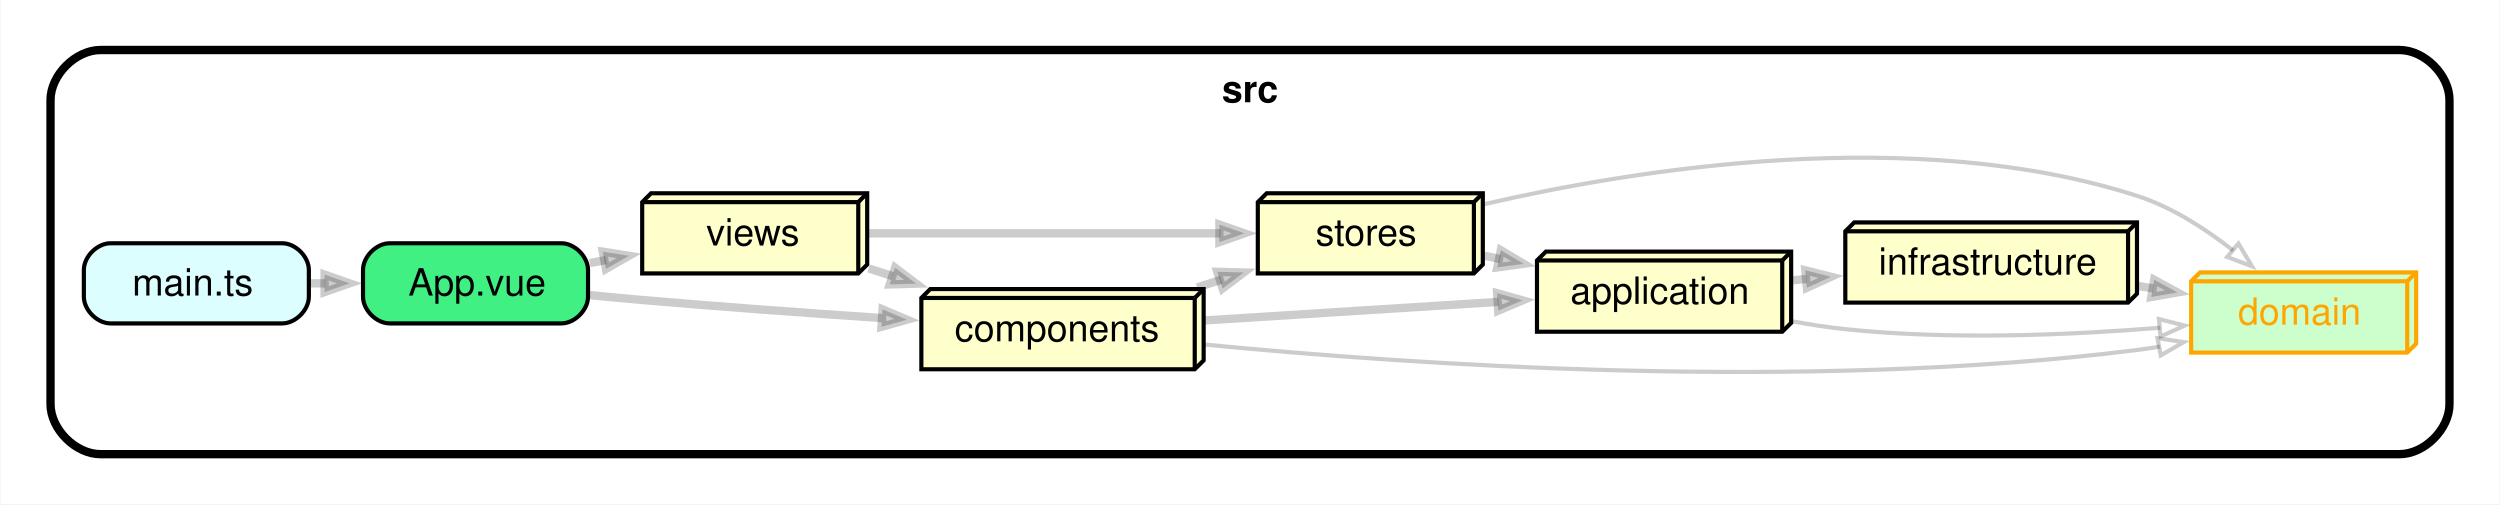
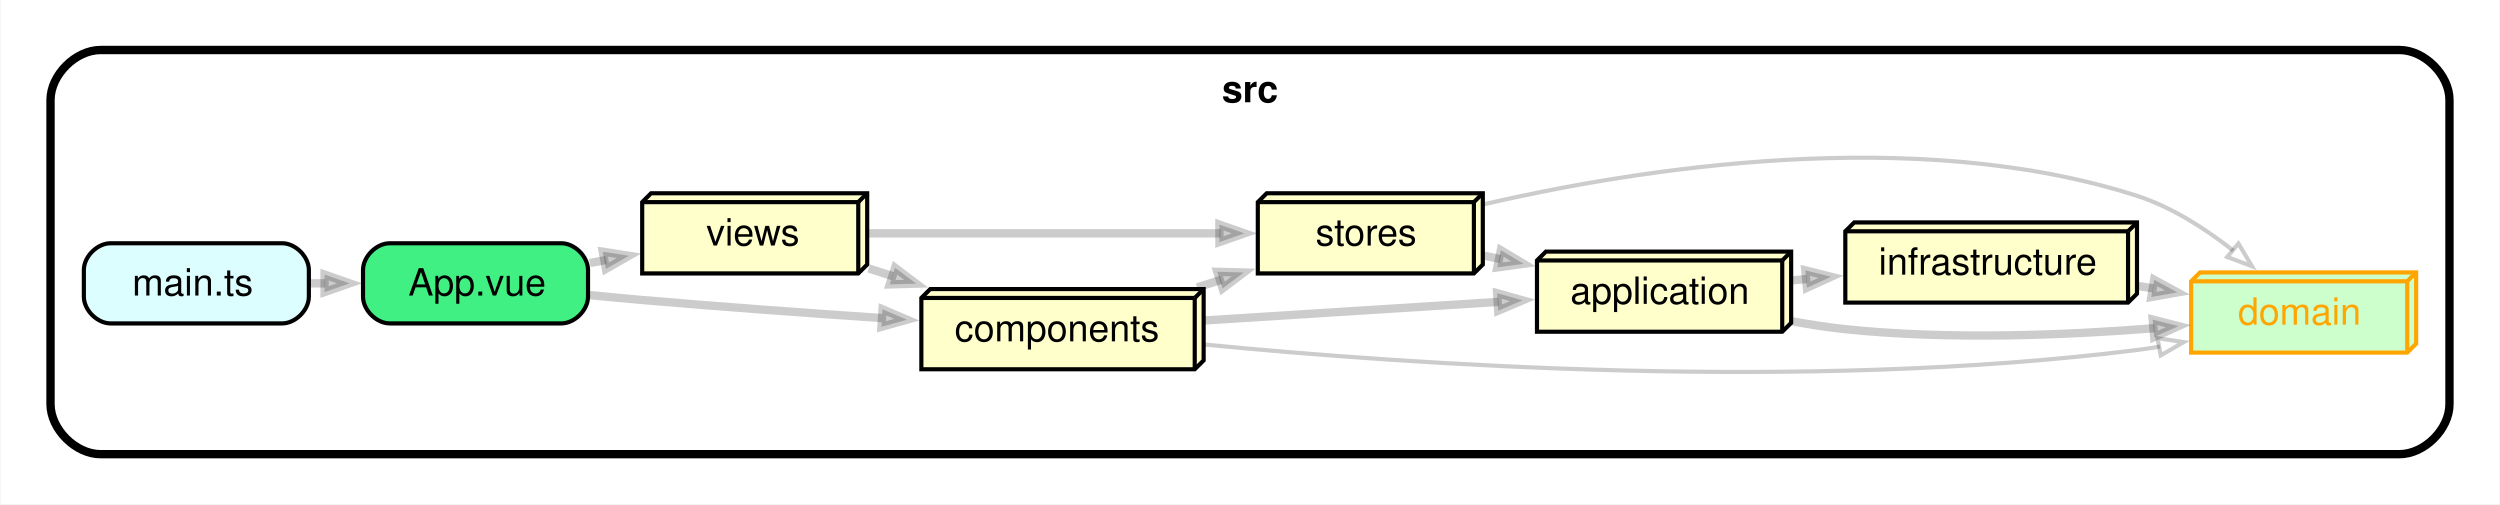
<svg xmlns="http://www.w3.org/2000/svg" xmlns:xlink="http://www.w3.org/1999/xlink" width="600pt" height="121pt" viewBox="0.00 0.00 599.75 121.00">
  <g id="graph0" class="graph" transform="scale(1 1) rotate(0) translate(4 117)">
    <polygon fill="white" stroke="none" points="-4,4 -4,-117 595.75,-117 595.75,4 -4,4" />
    <g id="clust1" class="cluster">
      <path fill="#ffffff" stroke="black" stroke-width="2" d="M20,-8C20,-8 571.75,-8 571.75,-8 577.75,-8 583.75,-14 583.75,-20 583.75,-20 583.75,-93 583.75,-93 583.75,-99 577.75,-105 571.75,-105 571.75,-105 20,-105 20,-105 14,-105 8,-99 8,-93 8,-93 8,-20 8,-20 8,-14 14,-8 20,-8" />
      <text text-anchor="middle" x="295.88" y="-92.45" font-family="Helvetica,sans-Serif" font-weight="bold" font-size="9.00">src</text>
    </g>
    <g id="node1" class="node">
      <g id="a_node1">
        <a xlink:href="src/App.vue" xlink:title="App.vue">
          <path fill="#41f083" stroke="black" d="M130.58,-58.62C130.58,-58.62 89.42,-58.62 89.42,-58.62 86.21,-58.62 83,-55.42 83,-52.21 83,-52.21 83,-45.79 83,-45.79 83,-42.58 86.21,-39.38 89.42,-39.38 89.42,-39.38 130.58,-39.38 130.58,-39.38 133.79,-39.38 137,-42.58 137,-45.79 137,-45.79 137,-52.21 137,-52.21 137,-55.42 133.79,-58.62 130.58,-58.62" />
          <text text-anchor="start" x="93.88" y="-46.08" font-family="Helvetica,sans-Serif" font-size="9.00">App.vue</text>
        </a>
      </g>
    </g>
    <g id="node2" class="node">
      <g id="a_node2">
        <a xlink:href="src/components" xlink:title="components">
          <polygon fill="#ffffcc" stroke="black" points="284.75,-47.62 219.14,-47.62 217,-45.49 217,-28.38 282.61,-28.38 284.75,-30.51 284.75,-47.62" />
          <polyline fill="none" stroke="black" points="282.61,-45.49 217,-45.49" />
          <polyline fill="none" stroke="black" points="282.61,-45.49 282.61,-28.38" />
          <polyline fill="none" stroke="black" points="282.61,-45.49 284.75,-47.62" />
          <text text-anchor="start" x="225" y="-35.08" font-family="Helvetica,sans-Serif" font-size="9.00">components</text>
        </a>
      </g>
    </g>
    <g id="edge1" class="edge">
      <path fill="none" stroke="#000000" stroke-width="2" stroke-opacity="0.2" d="M137.42,-46.17C141.63,-45.76 145.93,-45.35 150,-45 168.88,-43.37 189.78,-41.86 207.57,-40.66" />
      <polygon fill="#000000" fill-opacity="0.2" stroke="#000000" stroke-width="2" stroke-opacity="0.2" points="207.69,-42.76 213.54,-40.27 207.42,-38.57 207.69,-42.76" />
    </g>
    <g id="node3" class="node">
      <g id="a_node3">
        <a xlink:href="src/views" xlink:title="views">
          <polygon fill="#ffffcc" stroke="black" points="204,-70.62 152.14,-70.62 150,-68.49 150,-51.38 201.86,-51.38 204,-53.51 204,-70.62" />
          <polyline fill="none" stroke="black" points="201.86,-68.49 150,-68.49" />
          <polyline fill="none" stroke="black" points="201.86,-68.49 201.86,-51.38" />
          <polyline fill="none" stroke="black" points="201.86,-68.49 204,-70.62" />
          <text text-anchor="start" x="165.38" y="-58.08" font-family="Helvetica,sans-Serif" font-size="9.00">views</text>
        </a>
      </g>
    </g>
    <g id="edge2" class="edge">
      <path fill="none" stroke="#000000" stroke-width="2" stroke-opacity="0.2" d="M137.44,-53.88C138.71,-54.12 140,-54.35 141.29,-54.59" />
      <polygon fill="#000000" fill-opacity="0.2" stroke="#000000" stroke-width="2" stroke-opacity="0.2" points="140.54,-56.59 146.82,-55.61 141.3,-52.46 140.54,-56.59" />
    </g>
    <g id="node4" class="node">
      <g id="a_node4">
        <a xlink:href="src/application" xlink:title="application">
          <polygon fill="#ffffcc" stroke="black" points="425.75,-56.62 366.89,-56.62 364.75,-54.49 364.75,-37.38 423.61,-37.38 425.75,-39.51 425.75,-56.62" />
          <polyline fill="none" stroke="black" points="423.61,-54.49 364.75,-54.49" />
          <polyline fill="none" stroke="black" points="423.61,-54.49 423.61,-37.38" />
          <polyline fill="none" stroke="black" points="423.61,-54.49 425.75,-56.62" />
          <text text-anchor="start" x="372.75" y="-44.08" font-family="Helvetica,sans-Serif" font-size="9.00">application</text>
        </a>
      </g>
    </g>
    <g id="edge5" class="edge">
      <path fill="none" stroke="#000000" stroke-width="2" stroke-opacity="0.2" d="M284.9,-40.09C305.98,-41.42 333.4,-43.15 355.51,-44.55" />
      <polygon fill="#000000" fill-opacity="0.2" stroke="#000000" stroke-width="2" stroke-opacity="0.2" points="355.18,-46.63 361.3,-44.92 355.44,-42.44 355.18,-46.63" />
    </g>
    <g id="node5" class="node">
      <g id="a_node5">
        <a xlink:href="src/domain" xlink:title="no-orphans">
          <polygon fill="#ccffcc" stroke="orange" points="575.75,-51.62 523.89,-51.62 521.75,-49.49 521.75,-32.38 573.61,-32.38 575.75,-34.51 575.75,-51.62" />
          <polyline fill="none" stroke="orange" points="573.61,-49.49 521.75,-49.49" />
          <polyline fill="none" stroke="orange" points="573.61,-49.49 573.61,-32.38" />
          <polyline fill="none" stroke="orange" points="573.61,-49.49 575.75,-51.62" />
          <text text-anchor="start" x="533" y="-39.08" font-family="Helvetica,sans-Serif" font-size="9.00" fill="orange">domain</text>
        </a>
      </g>
    </g>
    <g id="edge7" class="edge">
      <path fill="none" stroke="#000000" stroke-opacity="0.2" d="M284.88,-34.32C333.93,-29.54 428.87,-22.93 508.75,-33 510.56,-33.23 512.41,-33.5 514.27,-33.82" />
      <polygon fill="none" stroke="#000000" stroke-opacity="0.2" points="513.67,-35.84 519.96,-34.89 514.45,-31.71 513.67,-35.84" />
    </g>
    <g id="node7" class="node">
      <g id="a_node7">
        <a xlink:href="src/stores" xlink:title="stores">
          <polygon fill="#ffffcc" stroke="black" points="351.75,-70.62 299.89,-70.62 297.75,-68.49 297.75,-51.38 349.61,-51.38 351.75,-53.51 351.75,-70.62" />
          <polyline fill="none" stroke="black" points="349.61,-68.49 297.75,-68.49" />
          <polyline fill="none" stroke="black" points="349.61,-68.49 349.61,-51.38" />
          <polyline fill="none" stroke="black" points="349.61,-68.49 351.75,-70.62" />
          <text text-anchor="start" x="311.62" y="-58.08" font-family="Helvetica,sans-Serif" font-size="9.00">stores</text>
        </a>
      </g>
    </g>
    <g id="edge6" class="edge">
      <path fill="none" stroke="#000000" stroke-width="2" stroke-opacity="0.2" d="M283.19,-48.02C285.1,-48.63 287.02,-49.25 288.94,-49.86" />
      <polygon fill="#000000" fill-opacity="0.2" stroke="#000000" stroke-width="2" stroke-opacity="0.2" points="288.02,-51.77 294.37,-51.6 289.3,-47.77 288.02,-51.77" />
    </g>
    <g id="edge12" class="edge">
      <path fill="none" stroke="#000000" stroke-width="2" stroke-opacity="0.2" d="M204.36,-52.57C206.24,-51.96 208.17,-51.35 210.11,-50.72" />
      <polygon fill="#000000" fill-opacity="0.2" stroke="#000000" stroke-width="2" stroke-opacity="0.2" points="210.69,-52.74 215.76,-48.92 209.41,-48.74 210.69,-52.74" />
    </g>
    <g id="edge13" class="edge">
      <path fill="none" stroke="#000000" stroke-width="2" stroke-opacity="0.2" d="M204.39,-61C228.02,-61 262.84,-61 288.78,-61" />
      <polygon fill="#000000" fill-opacity="0.2" stroke="#000000" stroke-width="2" stroke-opacity="0.2" points="288.53,-63.1 294.53,-61 288.53,-58.9 288.53,-63.1" />
    </g>
    <g id="edge3" class="edge">
-       <path fill="none" stroke="#000000" stroke-opacity="0.2" d="M425.85,-39.91C430.15,-39.12 434.55,-38.44 438.75,-38 464.02,-35.35 492.75,-36.58 514.36,-38.35" />
-       <polygon fill="none" stroke="#000000" stroke-opacity="0.2" points="514.02,-40.43 520.18,-38.86 514.39,-36.24 514.02,-40.43" />
+       <path fill="none" stroke="#000000" stroke-width="2" stroke-opacity="0.2" d="M425.85,-39.91C430.15,-39.12 434.55,-38.44 438.75,-38 463.47,-35.41 491.49,-36.53 512.93,-38.23" />
+       <polygon fill="#000000" fill-opacity="0.2" stroke="#000000" stroke-width="2" stroke-opacity="0.2" points="512.52,-40.3 518.68,-38.73 512.88,-36.12 512.52,-40.3" />
    </g>
    <g id="node6" class="node">
      <g id="a_node6">
        <a xlink:href="src/infrastructure" xlink:title="infrastructure">
          <polygon fill="#ffffcc" stroke="black" points="508.75,-63.62 440.89,-63.62 438.75,-61.49 438.75,-44.38 506.61,-44.38 508.75,-46.51 508.75,-63.62" />
          <polyline fill="none" stroke="black" points="506.61,-61.49 438.75,-61.49" />
          <polyline fill="none" stroke="black" points="506.61,-61.49 506.61,-44.38" />
          <polyline fill="none" stroke="black" points="506.61,-61.49 508.75,-63.62" />
          <text text-anchor="start" x="446.75" y="-51.08" font-family="Helvetica,sans-Serif" font-size="9.00">infrastructure</text>
        </a>
      </g>
    </g>
    <g id="edge4" class="edge">
      <path fill="none" stroke="#000000" stroke-width="2" stroke-opacity="0.2" d="M426.05,-49.73C427.18,-49.83 428.32,-49.93 429.47,-50.04" />
      <polygon fill="#000000" fill-opacity="0.2" stroke="#000000" stroke-width="2" stroke-opacity="0.2" points="429.15,-52.12 435.32,-50.57 429.53,-47.94 429.15,-52.12" />
    </g>
    <g id="edge8" class="edge">
      <path fill="none" stroke="#000000" stroke-width="2" stroke-opacity="0.2" d="M509.11,-48.35C510.28,-48.16 511.45,-47.97 512.61,-47.78" />
      <polygon fill="#000000" fill-opacity="0.2" stroke="#000000" stroke-width="2" stroke-opacity="0.2" points="512.87,-49.86 518.45,-46.82 512.19,-45.72 512.87,-49.86" />
    </g>
    <g id="edge10" class="edge">
      <path fill="none" stroke="#000000" stroke-width="2" stroke-opacity="0.2" d="M352.04,-55.63C353.31,-55.37 354.6,-55.1 355.9,-54.84" />
      <polygon fill="#000000" fill-opacity="0.2" stroke="#000000" stroke-width="2" stroke-opacity="0.2" points="356.07,-56.95 361.53,-53.69 355.23,-52.83 356.07,-56.95" />
    </g>
    <g id="edge11" class="edge">
      <path fill="none" stroke="#000000" stroke-opacity="0.2" d="M351.96,-67.97C388.19,-76.34 455.15,-87.25 508.75,-70 517.13,-67.3 525.24,-62.06 531.87,-56.84" />
      <polygon fill="none" stroke="#000000" stroke-opacity="0.2" points="533.1,-58.55 536.35,-53.09 530.4,-55.33 533.1,-58.55" />
    </g>
    <g id="node8" class="node">
      <g id="a_node8">
        <a xlink:href="src/main.ts" xlink:title="main.ts">
          <path fill="#ddfeff" stroke="black" d="M63.58,-58.62C63.58,-58.62 22.42,-58.62 22.42,-58.62 19.21,-58.62 16,-55.42 16,-52.21 16,-52.21 16,-45.79 16,-45.79 16,-42.58 19.21,-39.38 22.42,-39.38 22.42,-39.38 63.58,-39.38 63.58,-39.38 66.79,-39.38 70,-42.58 70,-45.79 70,-45.79 70,-52.21 70,-52.21 70,-55.42 66.79,-58.62 63.58,-58.62" />
          <text text-anchor="start" x="27.62" y="-46.08" font-family="Helvetica,sans-Serif" font-size="9.00">main.ts</text>
        </a>
      </g>
    </g>
    <g id="edge9" class="edge">
      <path fill="none" stroke="#000000" stroke-width="2" stroke-opacity="0.2" d="M70.44,-49C71.58,-49 72.74,-49 73.9,-49" />
      <polygon fill="#000000" fill-opacity="0.2" stroke="#000000" stroke-width="2" stroke-opacity="0.2" points="73.77,-51.1 79.77,-49 73.77,-46.9 73.77,-51.1" />
    </g>
  </g>
</svg>
